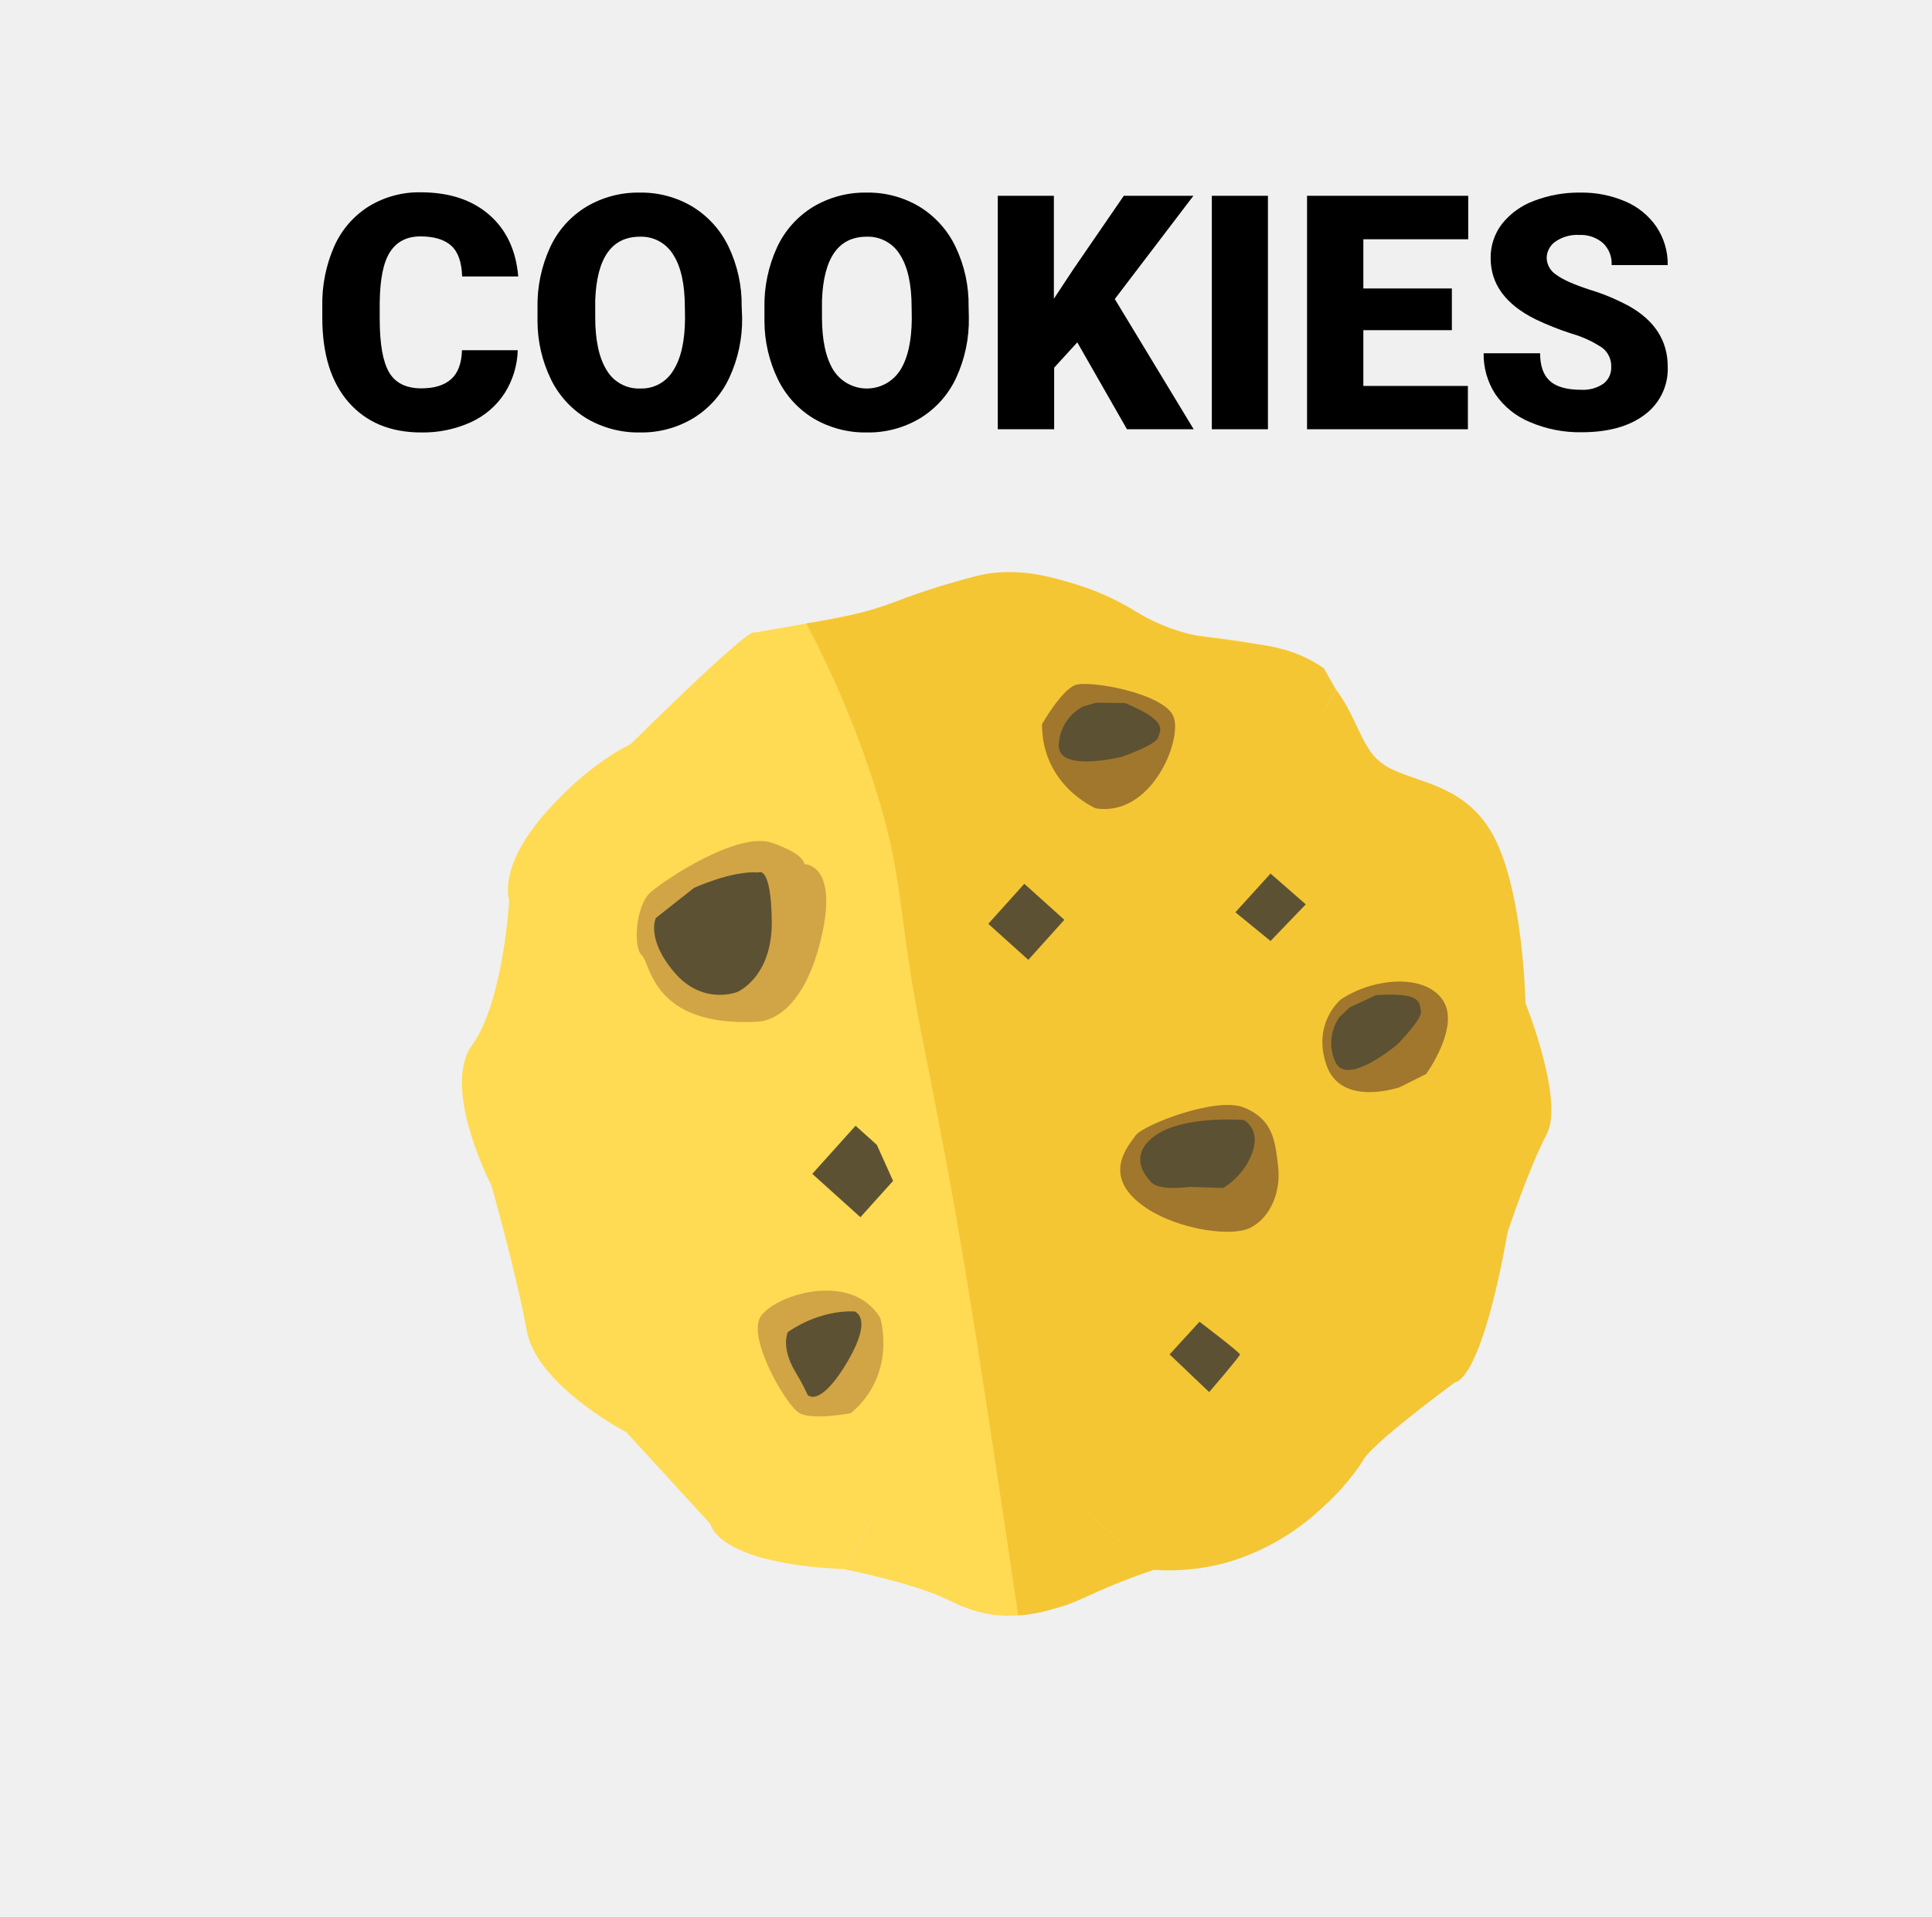
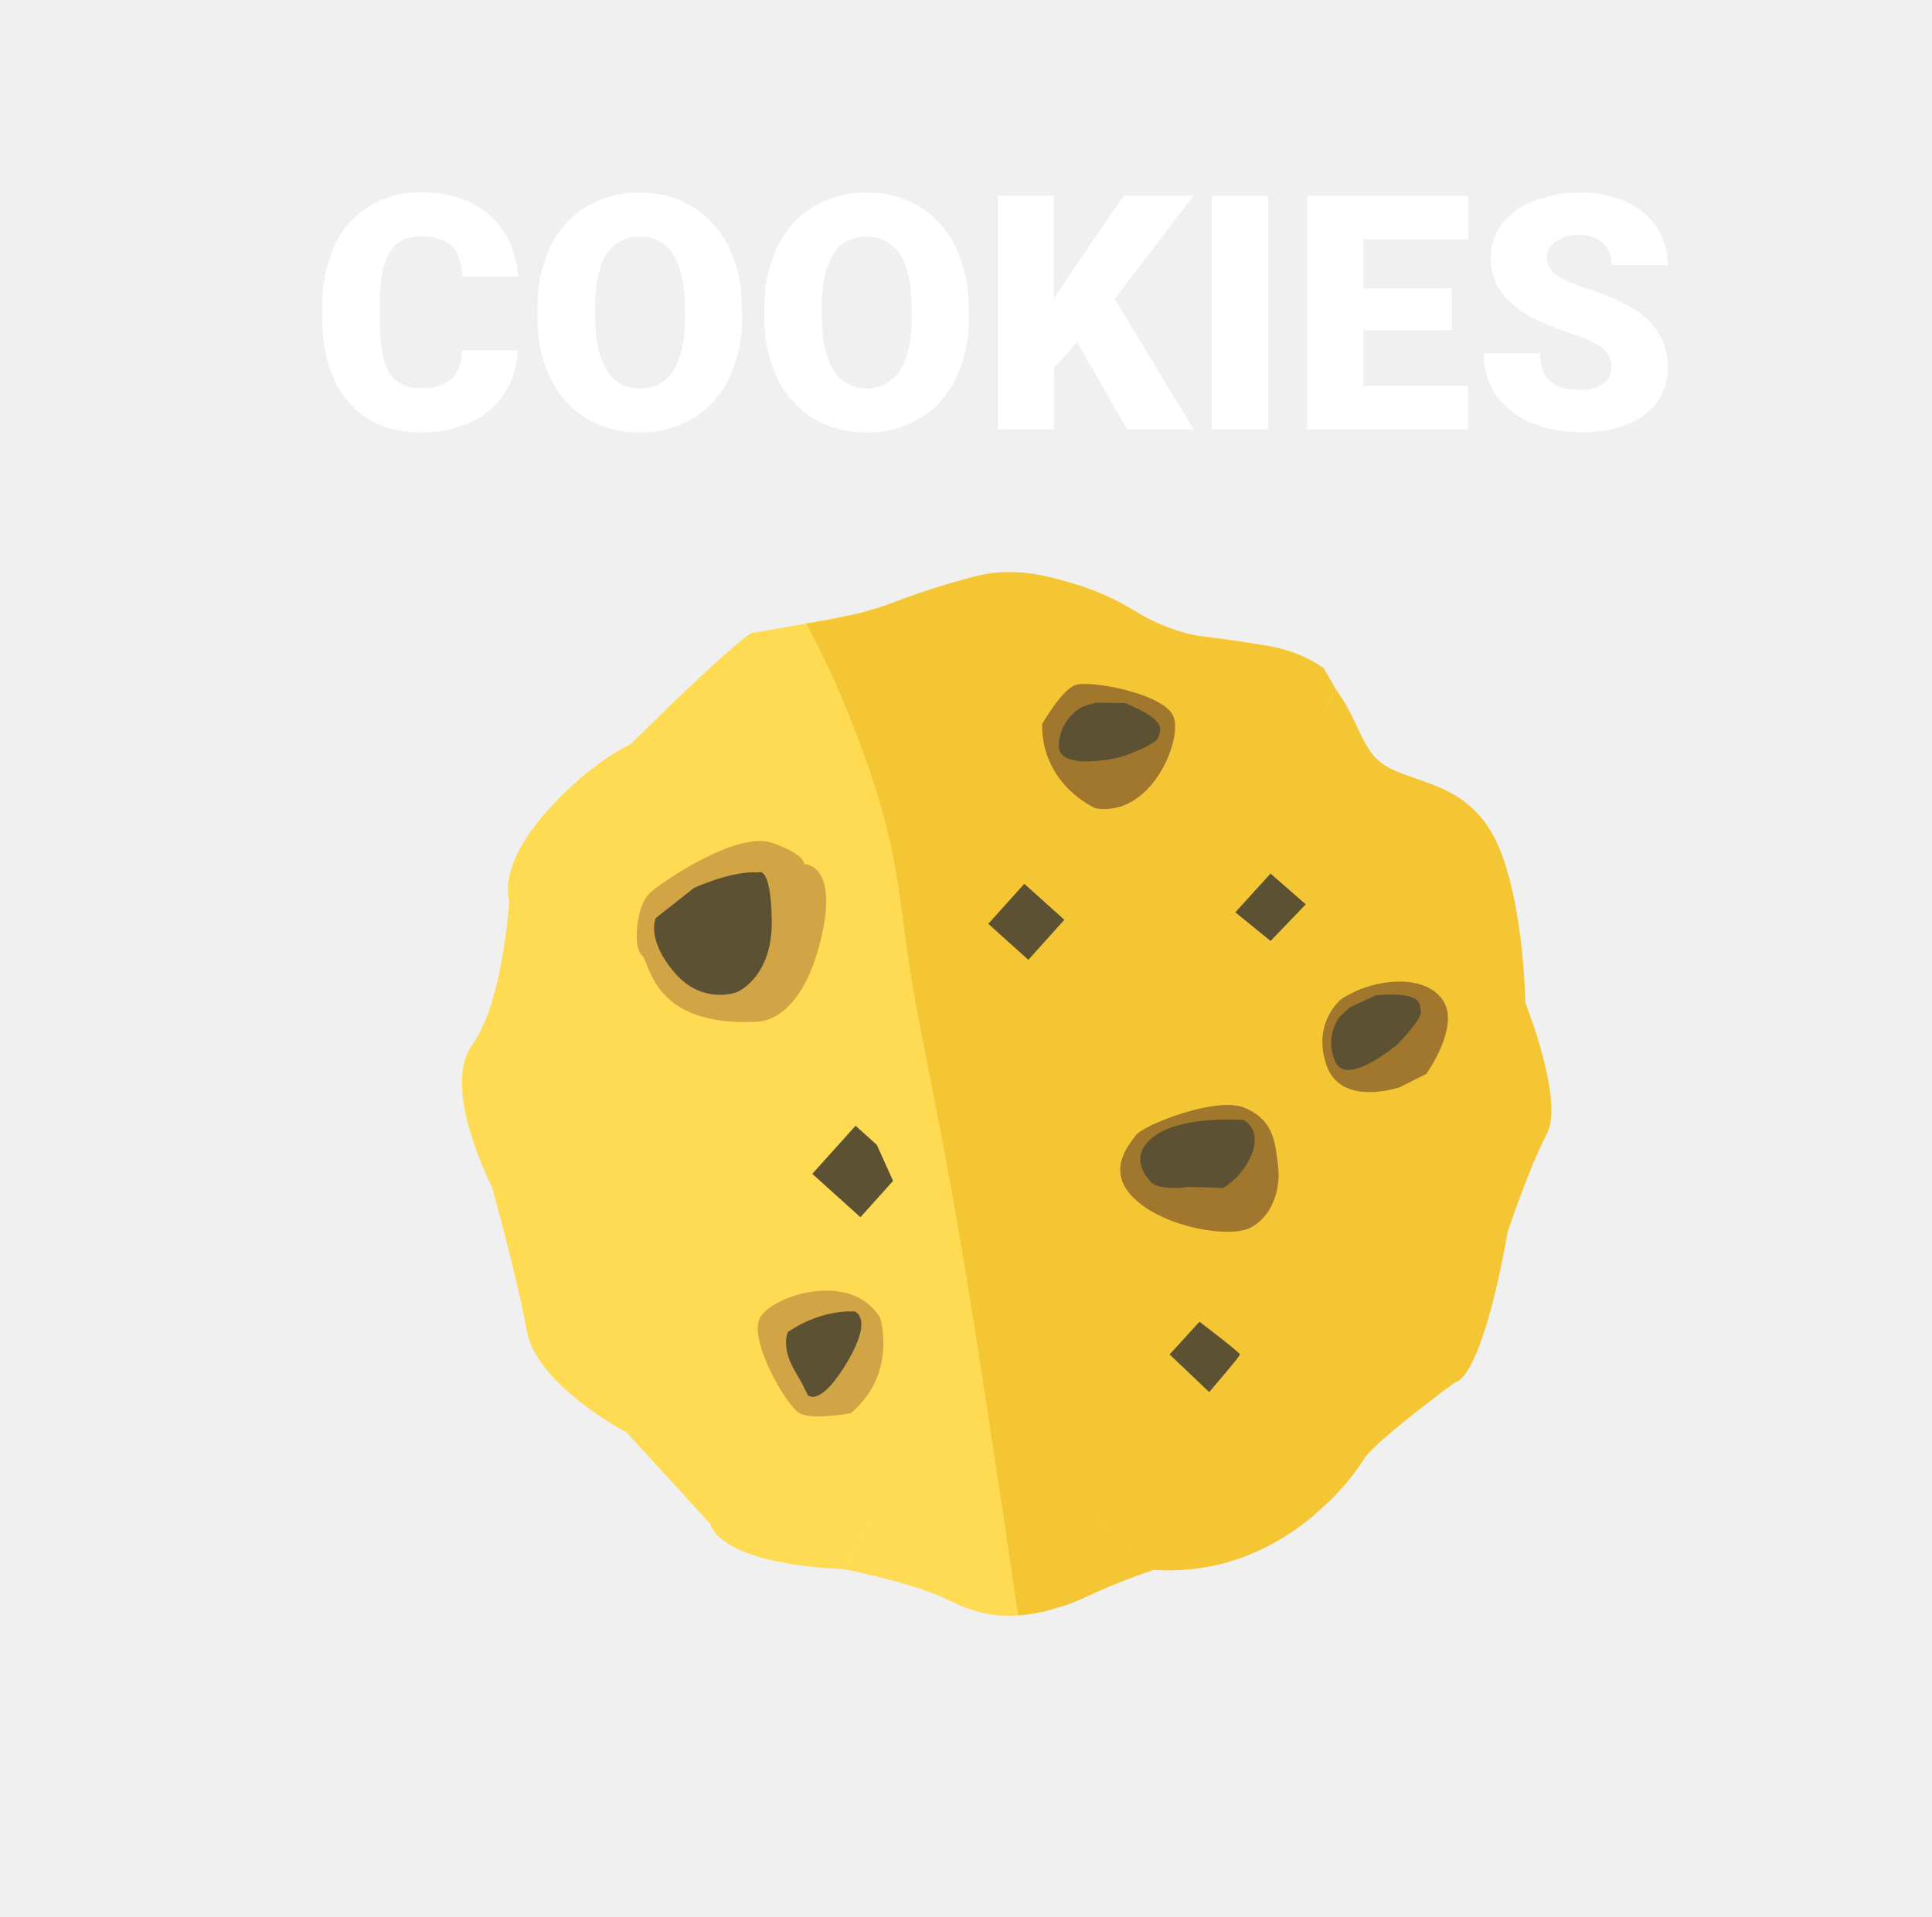
<svg xmlns="http://www.w3.org/2000/svg" viewBox="0 0 482.14 478.29">
  <defs>
-     <style>.cls-1{fill:#ffda53;}.cls-2{fill:#d1a446;}.cls-3{fill:#f4c634;}.cls-4{fill:#a0772d;}.cls-5{fill:#5c5233;}.cls-6{fill:#5c5132;}</style>
    <style>
-             #halfcookie {
-                 animation: cracking 2s ease-in-out alternate infinite;
-                 transform-origin: center;
-                 animation-delay: 1s;
-             }
-             @keyframes cracking {
-                 from {
-                     transform: translate(0px, 0px);
-                 }
-                 to {
-                     transform: translate(40px, 30px);
-                 }
-             }
-         </style>
+ 			.cls-1{fill:#ffda53;}.cls-2{fill:#d1a446;}.cls-3{fill:#f4c634;}.cls-4{fill:#a0772d;}.cls-5{fill:#5c5233;}.cls-6{fill:#5c5132;}
+ 		</style>
+     <style>
+ 			#halfcookie {
+ 			animation: cracking 2s ease-in-out alternate infinite;
+ 			transform-origin: center;
+ 			animation-delay: 1s;
+ 			}
+ 			@keyframes cracking {
+ 			from {
+ 			transform: translate(0px, 0px);
+ 			}
+ 			to {
+ 			transform: translate(40px, 30px);
+ 			}
+ 			}
+ 		</style>
  </defs>
  <g id="firsthalf">
    <g id="firsthalf-2" data-name="firsthalf">
      <path class="cls-1" d="M287.79,391.85a53.81,53.81,0,0,0-12.39,4.65c-19.53,9.77-29.77,7.32-38.55,2.94s-26.34-7.81-26.34-7.81l7-12.27,38.66-68L264.33,297l1.32-2.33,2.68,5.93,4.05,9,9.28,20.56-10.45,47.29,6.88,6Z" />
      <polygon class="cls-2" points="286.6 257.93 286.3 258.34 286.57 257.86 286.6 257.93" />
      <path class="cls-1" d="M330.47,166.93l-3.34,3.35-1.54,1.54-51.83,52,12.81,34-.27.48-22.67,31.81,2,4.5L264.33,297l-8.18,14.38-38.66,68-7,12.27c-15.4-.72-23.68-3.38-28.09-5.93-4.71-2.71-5.09-5.3-5.09-5.3l-13.59-14.86-7.38-8.06a83.33,83.33,0,0,1-13.54-9.2c-5.24-4.44-10.26-10.12-11.35-16.18C129,318.44,122.69,296,122.69,296s-12.68-24.4-4.88-35.13,9.27-36.1,9.27-36.1-2.92-7.81,8.3-21,22-18.05,22-18.05c31.22-30.74,30.73-27.81,30.73-27.81,32.21-5.37,37.57-7.8,37.57-7.8a57.58,57.58,0,0,1,57.56,2.43c-.47,6.34,16.11,4.88,35.62,9.27A30,30,0,0,1,330.47,166.93Z" />
      <path class="cls-1" d="M286.57,257.86l0,.07-.3.41-22.67,31.81,2,4.5,2.68,5.93,4.05,9,9.28,20.56-10.45,47.29,6.88,6c-.29.13-.59.28-.88.43-17.93,9-27.34,6.71-35.41,2.69s-24.19-7.16-24.19-7.16h-.12c-29-1.36-30.34-10.28-30.34-10.28l-19.27-21S147.27,337.3,145,324.77,137,291.66,137,291.66s-11.64-22.37-4.47-32.22S141,226.33,141,226.33s-2.7-7.15,7.62-19.24c1.52-1.79,3-3.4,4.51-4.86,8.23-8.19,15.2-11.49,15.63-11.68h0c.37-.38.75-.74,1.11-1.09l2.11-2.07C197.42,162.55,197,165,197,165c29.56-4.92,34.49-7.16,34.49-7.16a53.14,53.14,0,0,1,26.93-6,52.45,52.45,0,0,1,25.95,8.2c-.26,3.39,4.81,4.35,12.66,5.36,4.58.59,10.12,1.2,16.07,2.32,1.31.25,2.63.53,4,.82a29.73,29.73,0,0,1,8.51,3.21l-51.83,52Z" />
      <path class="cls-3" d="M288.67,256.16l-25,34q10,20,19.93,39.88-6.18,23.7-12.35,47.39l16.58,14.43c-6,2-10.75,4-13.94,5.4-3.62,1.59-5.47,2.56-7.8,3.36-1.14.39-2.59.77-2.59.77-1.08.33-2.68.77-4.48,1.14,0,0-1.14.22-2.78.46a10,10,0,0,1-1.21.14,2,2,0,0,0-.73,0s-.18.07-.21,0h0s-4.06-27.25-4.69-31.45c-9.65-64.35-12.12-76.51-19.7-115-6.1-31-3.8-37.79-12.47-63.74a249.94,249.94,0,0,0-16-37.36,102.88,102.88,0,0,0,14.44-2.87c7.45-2.05,9.54-3.54,19.23-6.46,6.82-2,10.23-3.07,14-3.35,7.71-.57,13.69,1.2,18.49,2.62a68.56,68.56,0,0,1,15.86,7,48.58,48.58,0,0,0,14.68,6c3.55.78,4.26.49,16.38,2.37a38.62,38.62,0,0,1,10.45,2.79,34.4,34.4,0,0,1,5.77,3.24q-28.37,28.44-56.71,56.89Z" />
      <path class="cls-2" d="M219.65,328.93s4.39,13.91-7.31,23.79c0,0-9.52,1.83-12.81,0s-12.81-18.3-9.88-23.79S212.34,316.86,219.65,328.93Z" />
      <path class="cls-4" d="M273.43,201.75s-13.44-5.66-13.38-21c0,0,4.77-8.44,8.29-9.76s22.24,2.09,24.52,7.87S287.37,204,273.43,201.75Z" />
      <path class="cls-2" d="M189.16,255c2-.11,11.05-1.46,15.68-20.49s-4.15-18.84-4.15-18.84.36-2.38-8.05-5.31-26.71,9.15-30.37,12.44-4.3,13.81-2.1,15.64S162.63,256.49,189.16,255Z" />
      <polygon class="cls-5" points="222.87 294.75 214.72 303.81 206.64 296.53 202.71 292.99 213.51 280.98 214.82 282.16 218.82 285.75 222.87 294.75" />
      <rect class="cls-5" x="249.39" y="223.36" width="13.44" height="13.44" transform="translate(219.63 -112.26) rotate(41.98)" />
      <path class="cls-5" d="M189.29,217.77c-6.59-.54-16.1,3.85-16.1,3.85l-9.51,7.5s-2.56,5.12,4.57,13.54S184,247.59,184,247.59s8.79-3.65,8.6-17.74S189.29,217.77,189.29,217.77Z" />
      <path class="cls-5" d="M202.1,348.47s3.11,2.16,9.51-8.81,1.65-12.14,1.83-12.3c0,0-8.05-.89-16.83,5.12,0,0-1.83,3.69,1.83,9.84S201.19,348.3,202.1,348.47Z" />
    </g>
    <path class="cls-6" d="M273.52,175.4l-3.35,1a11.26,11.26,0,0,0-5.94,9.51c-.37,7,15.64,3,15.64,3s8.58-2.9,9.15-4.86,2.55-4.05-8.25-8.57Z" />
-     <path d="M129.21,87.41a21.22,21.22,0,0,1-3.28,10.74,19.84,19.84,0,0,1-8.42,7.23,28.79,28.79,0,0,1-12.39,2.56q-11.48,0-18.08-7.49T80.43,79.32V76.44a35.34,35.34,0,0,1,3-15A22.59,22.59,0,0,1,92,51.53,24,24,0,0,1,105,48q10.61,0,17.05,5.58T129.33,69h-14q-.17-5.32-2.68-7.64T105,59c-3.49,0-6,1.3-7.68,3.92s-2.48,6.79-2.56,12.52V79.6q0,9.33,2.34,13.33t8.06,4q4.84,0,7.41-2.28t2.72-7.24Z" />
-     <path d="M185.2,79.2A34.3,34.3,0,0,1,182,94.29a23.34,23.34,0,0,1-9,10.1,25,25,0,0,1-13.27,3.55,25.39,25.39,0,0,1-13.21-3.42,23.42,23.42,0,0,1-9-9.79,33.24,33.24,0,0,1-3.38-14.61V76.84a34.39,34.39,0,0,1,3.14-15.1,23.26,23.26,0,0,1,9-10.11,25.24,25.24,0,0,1,13.35-3.56,24.9,24.9,0,0,1,13.2,3.52,23.75,23.75,0,0,1,9,10,33.63,33.63,0,0,1,3.26,14.9Zm-14.29-2.44q0-8.69-2.9-13.18a9.3,9.3,0,0,0-8.3-4.5q-10.58,0-11.17,15.84l0,4.28q0,8.56,2.84,13.17a9.3,9.3,0,0,0,8.45,4.6,9.18,9.18,0,0,0,8.2-4.52q2.88-4.52,2.92-13Z" />
-     <path d="M241.78,79.2a34.3,34.3,0,0,1-3.16,15.09,23.28,23.28,0,0,1-9,10.1,24.93,24.93,0,0,1-13.27,3.55,25.36,25.36,0,0,1-13.2-3.42,23.44,23.44,0,0,1-9-9.79,33.52,33.52,0,0,1-3.38-14.61V76.84a34.53,34.53,0,0,1,3.14-15.1,23.35,23.35,0,0,1,9-10.11,25.21,25.21,0,0,1,13.34-3.56,24.93,24.93,0,0,1,13.21,3.52,23.72,23.72,0,0,1,9,10,33.36,33.36,0,0,1,3.26,14.9ZM227.5,76.76q0-8.69-2.9-13.18a9.33,9.33,0,0,0-8.31-4.5q-10.56,0-11.16,15.84l0,4.28q0,8.56,2.84,13.17a9.88,9.88,0,0,0,16.65.08q2.88-4.52,2.92-13Z" />
-     <path d="M268.84,85.45l-5.77,6.32v15.37H249V48.87h14V74.56l4.89-7.4,12.56-18.29h17.37L278.2,74.64l19.69,32.5H281.24Z" />
-     <path d="M316.42,107.14h-14V48.87h14Z" />
-     <path d="M362.32,82.41H340.23V96.33h26.09v10.81H326.18V48.87H366.4V59.72H340.23V72h22.09Z" />
-     <path d="M402.09,91.65a5.75,5.75,0,0,0-2.18-4.8,26.82,26.82,0,0,0-7.66-3.56,72.9,72.9,0,0,1-9-3.57Q372,74.17,372,64.44a13.73,13.73,0,0,1,2.82-8.55,18.32,18.32,0,0,1,8-5.76,31.13,31.13,0,0,1,11.6-2.06,27.29,27.29,0,0,1,11.27,2.24,17.87,17.87,0,0,1,7.74,6.38,16.71,16.71,0,0,1,2.76,9.47h-14A7,7,0,0,0,400,60.64a8.48,8.48,0,0,0-5.9-2,9.55,9.55,0,0,0-5.94,1.66,5.06,5.06,0,0,0-2.18,4.22,5.13,5.13,0,0,0,2.4,4.06q2.4,1.81,8.44,3.76a52.47,52.47,0,0,1,9.93,4.18q9.44,5.44,9.44,15a14.2,14.2,0,0,1-5.76,12q-5.76,4.37-15.81,4.37a31.38,31.38,0,0,1-12.82-2.54,19.42,19.42,0,0,1-8.65-7,18.17,18.17,0,0,1-2.9-10.18h14.09c0,3.12.8,5.42,2.42,6.9s4.23,2.22,7.86,2.22a9,9,0,0,0,5.5-1.5A5,5,0,0,0,402.09,91.65Z" />
+     <path fill="#fff" d="M129.21,87.41a21.22,21.22,0,0,1-3.28,10.74,19.84,19.84,0,0,1-8.42,7.23,28.79,28.79,0,0,1-12.39,2.56q-11.48,0-18.08-7.49T80.43,79.32V76.44a35.34,35.34,0,0,1,3-15A22.59,22.59,0,0,1,92,51.53,24,24,0,0,1,105,48q10.61,0,17.05,5.58T129.33,69h-14q-.17-5.32-2.68-7.64T105,59c-3.49,0-6,1.3-7.68,3.92s-2.48,6.79-2.56,12.52V79.6q0,9.33,2.34,13.33t8.06,4q4.84,0,7.41-2.28t2.72-7.24Z" />
+     <path fill="#fff" d="M185.2,79.2A34.3,34.3,0,0,1,182,94.29a23.34,23.34,0,0,1-9,10.1,25,25,0,0,1-13.27,3.55,25.39,25.39,0,0,1-13.21-3.42,23.42,23.42,0,0,1-9-9.79,33.24,33.24,0,0,1-3.38-14.61V76.84a34.39,34.39,0,0,1,3.14-15.1,23.26,23.26,0,0,1,9-10.11,25.24,25.24,0,0,1,13.35-3.56,24.9,24.9,0,0,1,13.2,3.52,23.75,23.75,0,0,1,9,10,33.63,33.63,0,0,1,3.26,14.9Zm-14.29-2.44q0-8.69-2.9-13.18a9.3,9.3,0,0,0-8.3-4.5q-10.58,0-11.17,15.84l0,4.28q0,8.56,2.84,13.17a9.3,9.3,0,0,0,8.45,4.6,9.18,9.18,0,0,0,8.2-4.52q2.88-4.52,2.92-13Z" />
+     <path fill="#fff" d="M241.78,79.2a34.3,34.3,0,0,1-3.16,15.09,23.28,23.28,0,0,1-9,10.1,24.93,24.93,0,0,1-13.27,3.55,25.36,25.36,0,0,1-13.2-3.42,23.44,23.44,0,0,1-9-9.79,33.52,33.52,0,0,1-3.38-14.61V76.84a34.53,34.53,0,0,1,3.14-15.1,23.35,23.35,0,0,1,9-10.11,25.21,25.21,0,0,1,13.34-3.56,24.93,24.93,0,0,1,13.21,3.52,23.72,23.72,0,0,1,9,10,33.36,33.36,0,0,1,3.26,14.9ZM227.5,76.76q0-8.69-2.9-13.18a9.33,9.33,0,0,0-8.31-4.5q-10.56,0-11.16,15.84l0,4.28q0,8.56,2.84,13.17a9.88,9.88,0,0,0,16.65.08q2.88-4.52,2.92-13Z" />
+     <path fill="#fff" d="M268.84,85.45l-5.77,6.32v15.37H249V48.87h14V74.56l4.89-7.4,12.56-18.29h17.37L278.2,74.64l19.69,32.5H281.24Z" />
+     <path fill="#fff" d="M316.42,107.14h-14V48.87h14Z" />
+     <path fill="#fff" d="M362.32,82.41H340.23V96.33h26.09v10.81H326.18V48.87H366.4V59.72H340.23V72h22.09Z" />
+     <path fill="#fff" d="M402.09,91.65a5.75,5.75,0,0,0-2.18-4.8,26.82,26.82,0,0,0-7.66-3.56,72.9,72.9,0,0,1-9-3.57Q372,74.17,372,64.44a13.73,13.73,0,0,1,2.82-8.55,18.32,18.32,0,0,1,8-5.76,31.13,31.13,0,0,1,11.6-2.06,27.29,27.29,0,0,1,11.27,2.24,17.87,17.87,0,0,1,7.74,6.38,16.71,16.71,0,0,1,2.76,9.47h-14A7,7,0,0,0,400,60.64a8.48,8.48,0,0,0-5.9-2,9.55,9.55,0,0,0-5.94,1.66,5.06,5.06,0,0,0-2.18,4.22,5.13,5.13,0,0,0,2.4,4.06q2.4,1.81,8.44,3.76a52.47,52.47,0,0,1,9.93,4.18q9.44,5.44,9.44,15a14.2,14.2,0,0,1-5.76,12q-5.76,4.37-15.81,4.37a31.38,31.38,0,0,1-12.82-2.54,19.42,19.42,0,0,1-8.65-7,18.17,18.17,0,0,1-2.9-10.18h14.09c0,3.12.8,5.42,2.42,6.9s4.23,2.22,7.86,2.22a9,9,0,0,0,5.5-1.5A5,5,0,0,0,402.09,91.65Z" />
    <rect class="cls-3" x="294.06" y="238.91" width="13.44" height="13.44" transform="translate(241.49 -138.15) rotate(41.98)" />
    <rect class="cls-3" x="287.17" y="226.16" width="8.23" height="8.23" transform="translate(452.09 -104.42) rotate(77.33)" />
    <rect class="cls-3" x="281.43" y="311.47" width="15.94" height="8.46" transform="translate(418.1 -92.77) rotate(60)" />
    <rect class="cls-3" x="275.52" y="278.83" width="8.23" height="8.23" transform="translate(-116.74 316.63) rotate(-50.19)" />
    <rect class="cls-3" x="306.17" y="193.75" width="8.23" height="8.23" transform="translate(-40.36 309.56) rotate(-50.19)" />
    <rect class="cls-3" x="277.88" y="372.22" width="8.23" height="8.23" transform="translate(-187.64 352.05) rotate(-50.19)" />
    <rect class="cls-3" x="274.76" y="294.18" width="9.76" height="9.76" transform="translate(678.45 206.42) rotate(120)" />
    <rect class="cls-3" x="284.51" y="335.12" width="4.44" height="4.44" transform="translate(-155.98 341.65) rotate(-50.19)" />
  </g>
  <g id="halfcookie">
    <g id="halfcookie-2" data-name="halfcookie">
      <path class="cls-3" d="M386,283.06c-4.39,8.29-9.75,24.4-9.75,24.4C369.46,345.51,363.12,345,363.12,345c-22.93,17.08-22.93,19.51-22.93,19.51a59.88,59.88,0,0,1-10.61,12.17,58.45,58.45,0,0,1-23.06,13.21,54.8,54.8,0,0,1-18.73,1.94l-3.27-2.71-6.43-5.73-1.27-1.78-5.61-4.21q4.57-24.53,9.17-49.06l-8.92-19.79-.36-.77-2-4.45-4.55-10.11,65.61-115.37,2.61-4.58.65-1.15c.63.84,1.21,1.7,1.74,2.56,3.07,5,4.64,10.19,7.46,13.72a14,14,0,0,0,5.07,3.75c6.9,3.25,16.92,4.09,23.71,14.29.24.37.48.74.71,1.13,8.1,13.71,8.57,42.78,8.57,42.78S390.44,274.76,386,283.06Z" />
      <path class="cls-3" d="M333.41,172.14l-.65,1.15-2.61,4.58L264.54,293.24l-.17-.36-2-4.5L285,256.56l.27-.48-12.82-34c25.21-14.52,41.62-32,51.88-50.73l.12-.22,6-4.17Z" />
      <path class="cls-3" d="M378.65,279.81c-4,7.61-9,22.38-9,22.38-6.27,34.9-12.1,34.44-12.1,34.44-21,15.67-21,17.91-21,17.91-10,14.89-22,19.24-30.92,23.27-5.74,2.58-7.81-.3-15.65,1.44a53.64,53.64,0,0,0-11.88,4.16l-1.76-1.54q-2.56-2.22-5.12-4.45l9.16-49.06-8.92-19.79-.35-.77-2-4.45q-2.26-5.06-4.55-10.11l-4.49-6.66,25-30,.27-.48q-6.94-16.48-13.9-33l52.08-52.37a6.11,6.11,0,0,1,2.28,1.58,8.85,8.85,0,0,1,1.27,2.23c1,1.9,2.62,2.68,3.13,3.34,4.08,5.22,5.54,11.29,8.62,15.14,5.39,6.7,18.37,4.47,26.45,16.55s8.5,40.27,8.5,40.27S382.69,272.2,378.65,279.81Z" />
      <path class="cls-4" d="M334.69,249.4s-7.32,5.85-3.66,16.46,18.3,5.49,18.3,5.49l6.58-3.29s8.78-12.07,4-18.66S342.37,244.28,334.69,249.4Z" />
      <path class="cls-4" d="M310.54,276.48c7.24,3,7.68,8.41,8.42,14.63s-1.83,12.81-7,15.37-20.85,0-28.54-7-1.83-13.54,0-16.1S303.59,273.55,310.54,276.48Z" />
      <path class="cls-5" d="M299.34,329.9l-7.46,8.16,9.88,9.4s7.68-8.92,7.68-9.4S299.34,329.9,299.34,329.9Z" />
      <polygon class="cls-5" points="308.29 227.7 317.07 234.87 325.86 225.72 317.07 218.04 308.29 227.7" />
      <path class="cls-6" d="M286.94,294.64c1.66,2.86,9.88,1.59,9.88,1.59l8.42.28a17.51,17.51,0,0,0,7.26-8.76c2.2-6-2.11-8.2-2.11-8.2s-15.2-1.26-22.35,4.06S286.94,294.64,286.94,294.64Z" />
      <path class="cls-6" d="M336.89,251.41l-2.57,2.38A11.26,11.26,0,0,0,333.23,265c2.74,6.4,15.36-4.21,15.36-4.21s6.41-6.4,6-8.41.49-4.76-11.19-4Z" />
    </g>
  </g>
</svg>
